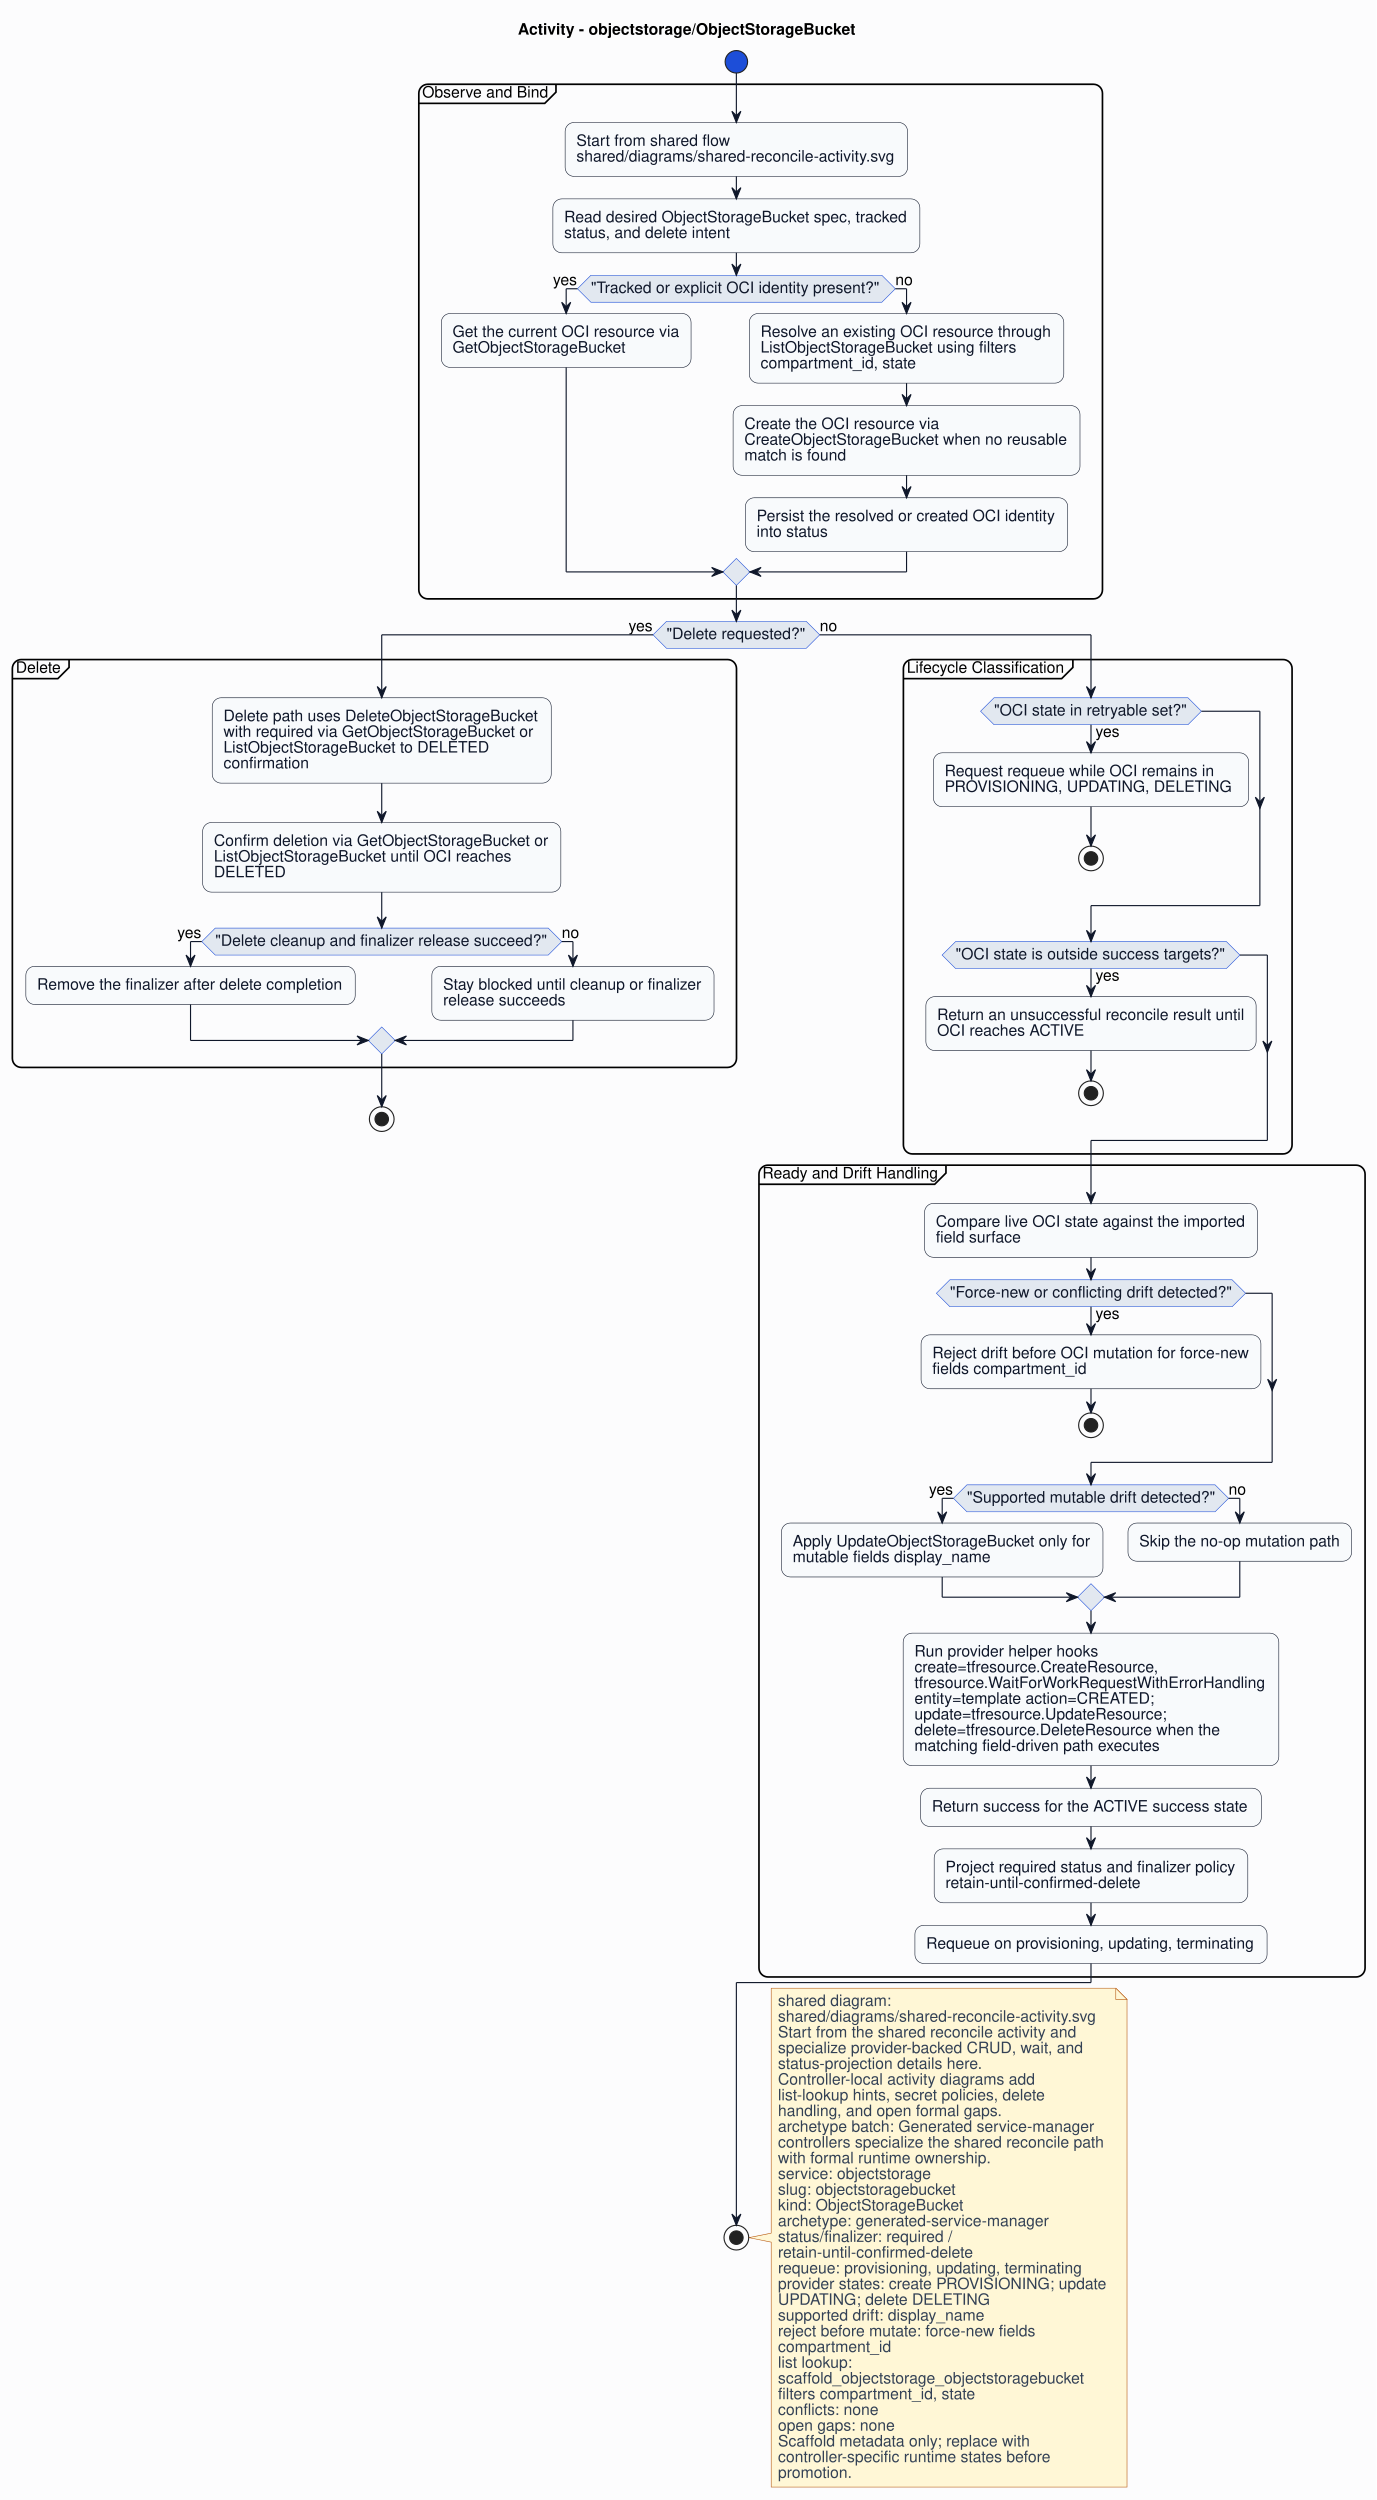
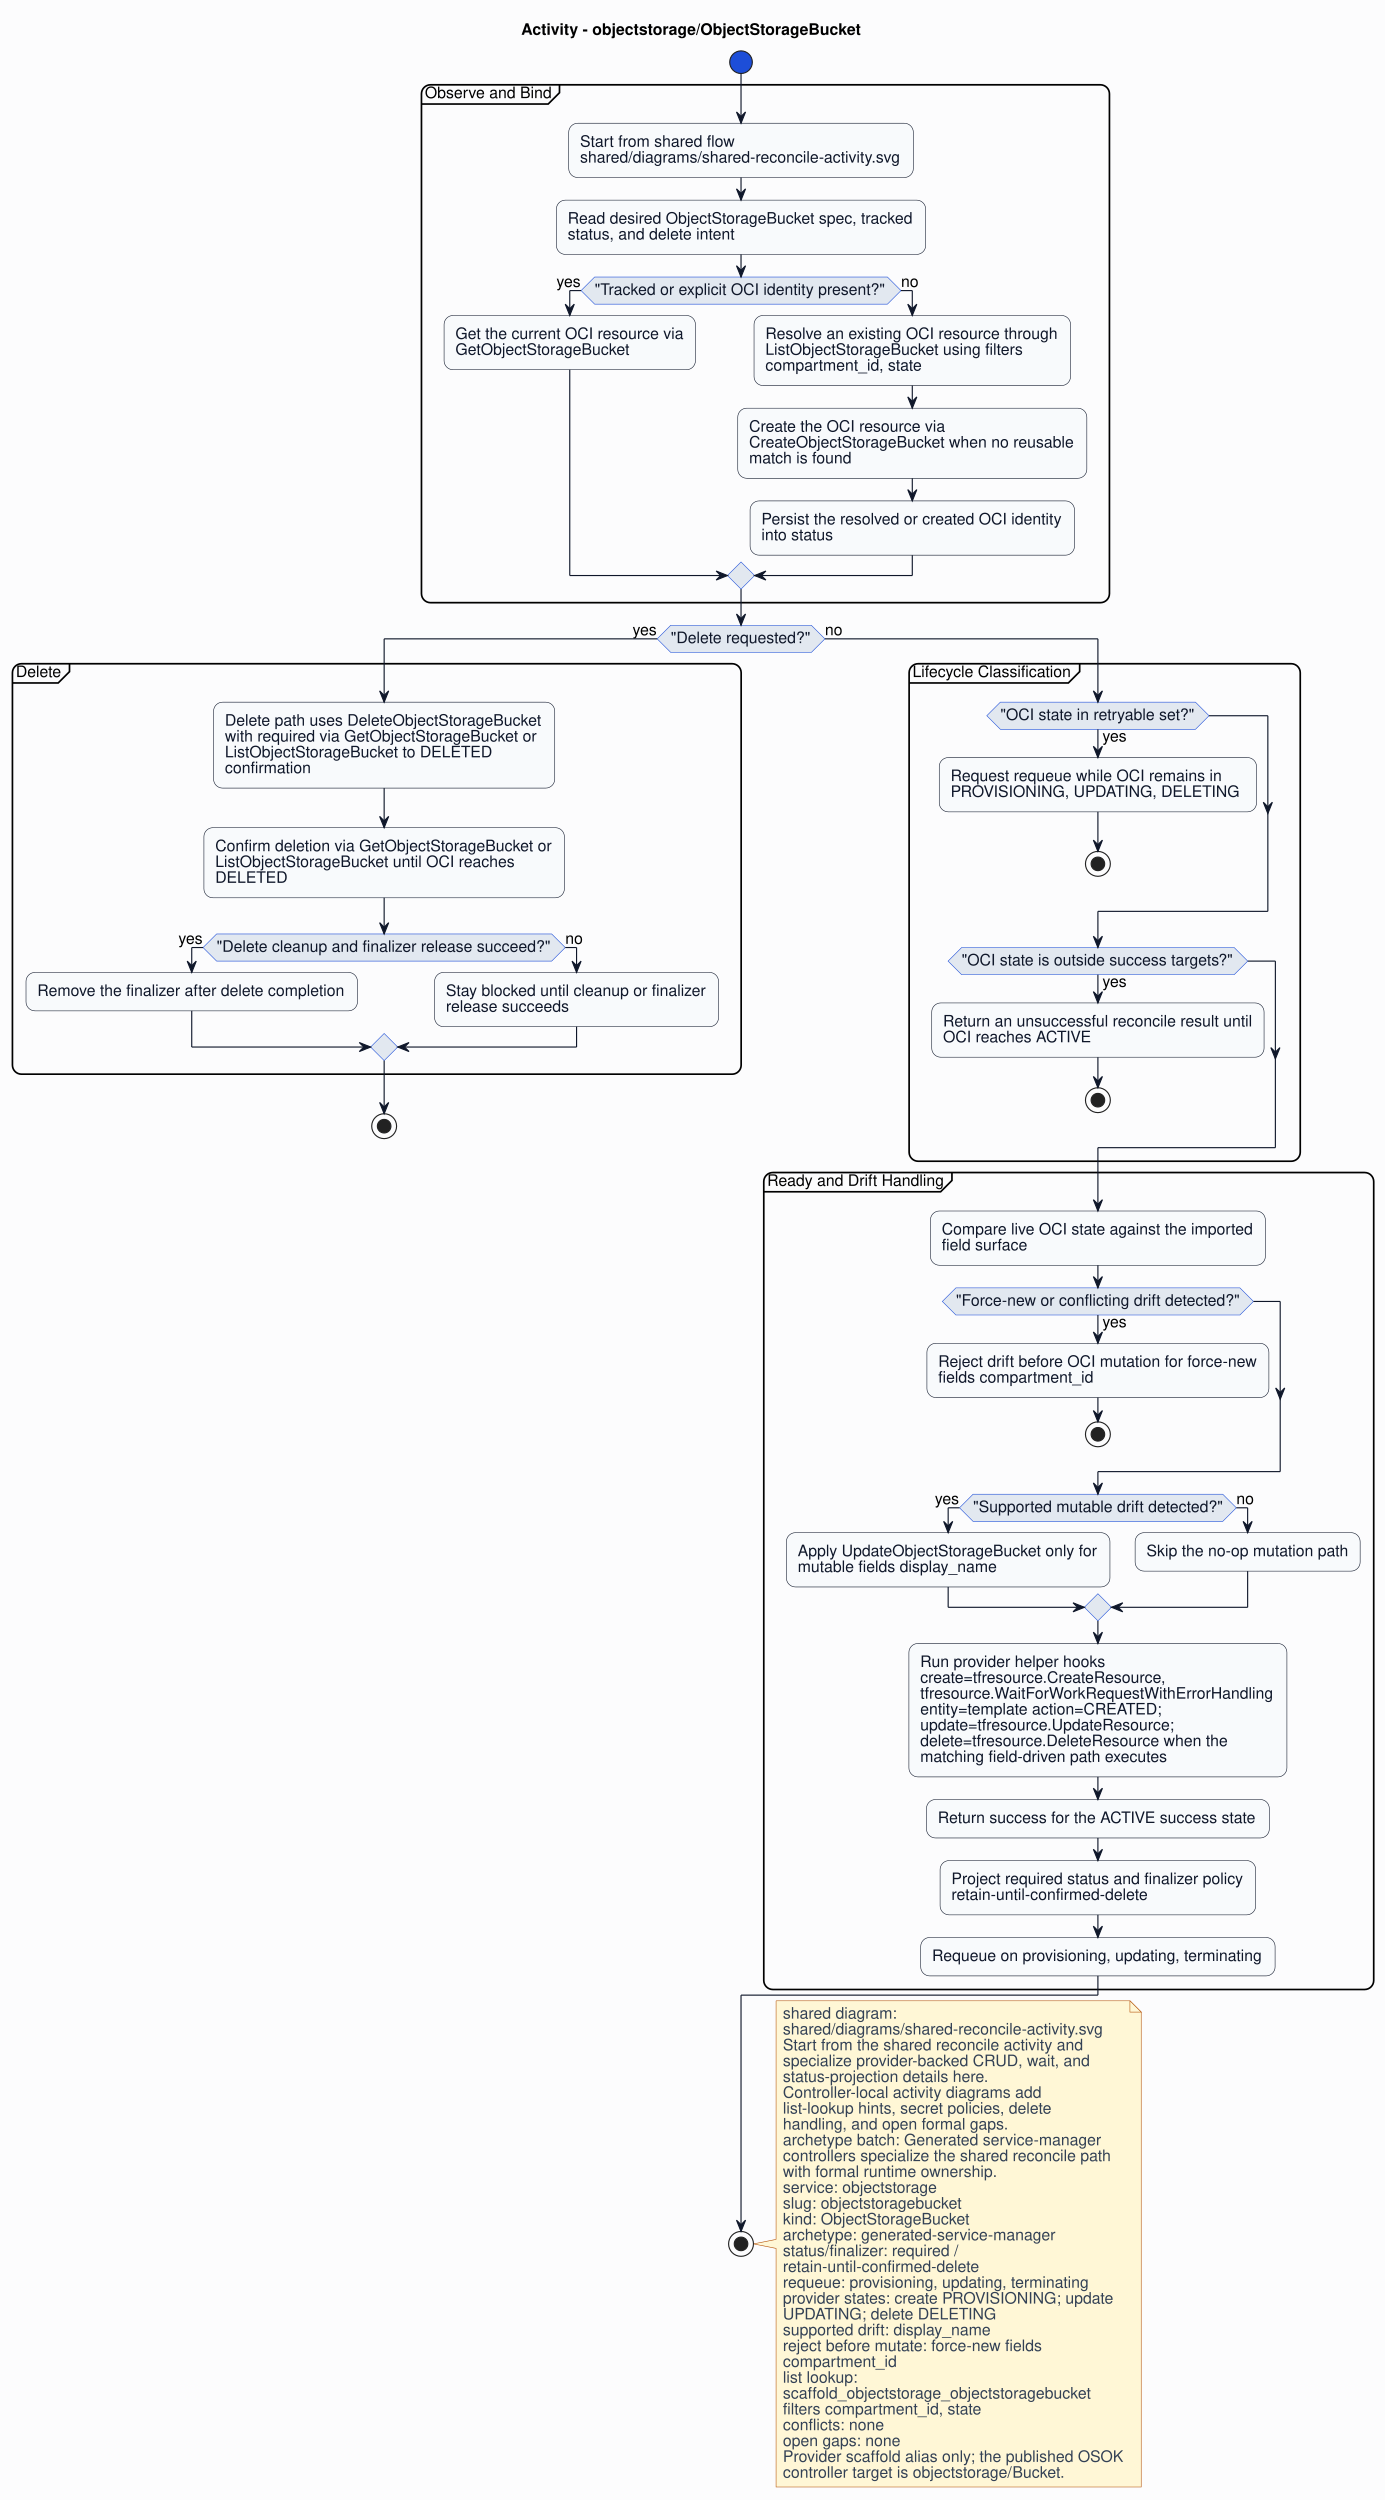
- <svg xmlns="http://www.w3.org/2000/svg" contentStyleType="text/css" data-diagram-type="ACTIVITY" height="2225px" preserveAspectRatio="none" style="width:1225px;height:2225px;background:#FCFCFD;" version="1.1" viewBox="0 0 1225 2225" width="1225px" zoomAndPan="magnify">
+ <svg xmlns="http://www.w3.org/2000/svg" contentStyleType="text/css" data-diagram-type="ACTIVITY" height="2211px" preserveAspectRatio="none" style="width:1225px;height:2211px;background:#FCFCFD;" version="1.1" viewBox="0 0 1225 2211" width="1225px" zoomAndPan="magnify">
  <defs />
  <g>
-     <rect fill="#FCFCFD" height="2225" style="stroke:none;stroke-width:1;" width="1225" x="0" y="0" />
+     <rect fill="#FCFCFD" height="2211" style="stroke:none;stroke-width:1;" width="1225" x="0" y="0" />
    <g class="title" data-source-line="10">
      <text fill="#000000" font-family="Helvetica" font-size="14" font-weight="bold" lengthAdjust="spacing" textLength="301.075" x="460.92" y="30.78">Activity - objectstorage/ObjectStorageBucket</text>
    </g>
    <ellipse cx="655.364" cy="55" fill="#1D4ED8" rx="10" ry="10" style="stroke:#222222;stroke-width:1;" />
    <rect fill="none" height="458" rx="8" ry="8" style="stroke:#000000;stroke-width:1.5;" width="608.448" x="372.747" y="75" />
    <path d="M494.815,75 L494.815,82 L484.815,92 L372.747,92" fill="none" style="stroke:#000000;stroke-width:1.5;" />
    <text fill="#000000" font-family="Helvetica" font-size="14" lengthAdjust="spacing" textLength="112.068" x="375.747" y="86.78">Observe and Bind</text>
    <rect fill="#F8FAFC" height="48" rx="8" ry="8" style="stroke:#0F172A;stroke-width:0.5;" width="304.785" x="502.972" y="109" />
    <text fill="#0F172A" font-family="Helvetica" font-size="14" lengthAdjust="spacing" textLength="136.938" x="512.972" y="129.78">Start from shared flow</text>
    <text fill="#0F172A" font-family="Helvetica" font-size="14" lengthAdjust="spacing" textLength="284.785" x="512.972" y="143.78">shared/diagrams/shared-reconcile-activity.svg</text>
    <rect fill="#F8FAFC" height="48" rx="8" ry="8" style="stroke:#0F172A;stroke-width:0.5;" width="326.612" x="492.058" y="177" />
    <text fill="#0F172A" font-family="Helvetica" font-size="14" lengthAdjust="spacing" textLength="306.612" x="502.058" y="197.78">Read desired ObjectStorageBucket spec, tracked</text>
    <text fill="#0F172A" font-family="Helvetica" font-size="14" lengthAdjust="spacing" textLength="148.661" x="502.058" y="211.78">status, and delete intent</text>
    <polygon fill="#E2E8F0" points="525.898,245,784.83,245,796.83,257,784.83,269,525.898,269,513.898,257,525.898,245" style="stroke:#1D4ED8;stroke-width:0.5;" />
    <text fill="#0F172A" font-family="Helvetica" font-size="14" lengthAdjust="spacing" textLength="258.932" x="525.898" y="260.78">"Tracked or explicit OCI identity present?"</text>
    <text fill="#000000" font-family="Helvetica" font-size="14" lengthAdjust="spacing" textLength="21.786" x="492.112" y="253.78">yes</text>
    <text fill="#000000" font-family="Helvetica" font-size="14" lengthAdjust="spacing" textLength="15.572" x="796.83" y="253.78">no</text>
    <rect fill="#F8FAFC" height="48" rx="8" ry="8" style="stroke:#0F172A;stroke-width:0.5;" width="222.303" x="392.747" y="279" />
    <text fill="#0F172A" font-family="Helvetica" font-size="14" lengthAdjust="spacing" textLength="202.303" x="402.747" y="299.78">Get the current OCI resource via</text>
    <text fill="#0F172A" font-family="Helvetica" font-size="14" lengthAdjust="spacing" textLength="154.861" x="402.747" y="313.78">GetObjectStorageBucket</text>
    <rect fill="#F8FAFC" height="62" rx="8" ry="8" style="stroke:#0F172A;stroke-width:0.5;" width="279.909" x="666.875" y="279" />
    <text fill="#0F172A" font-family="Helvetica" font-size="14" lengthAdjust="spacing" textLength="259.909" x="676.875" y="299.78">Resolve an existing OCI resource through</text>
    <text fill="#0F172A" font-family="Helvetica" font-size="14" lengthAdjust="spacing" textLength="228.778" x="676.875" y="313.78">ListObjectStorageBucket using filters</text>
    <text fill="#0F172A" font-family="Helvetica" font-size="14" lengthAdjust="spacing" textLength="138.51" x="676.875" y="327.78">compartment_id, state</text>
    <rect fill="#F8FAFC" height="62" rx="8" ry="8" style="stroke:#0F172A;stroke-width:0.5;" width="308.729" x="652.465" y="361" />
    <text fill="#0F172A" font-family="Helvetica" font-size="14" lengthAdjust="spacing" textLength="174.296" x="662.465" y="381.78">Create the OCI resource via</text>
    <text fill="#0F172A" font-family="Helvetica" font-size="14" lengthAdjust="spacing" textLength="288.729" x="662.465" y="395.78">CreateObjectStorageBucket when no reusable</text>
    <text fill="#0F172A" font-family="Helvetica" font-size="14" lengthAdjust="spacing" textLength="91.048" x="662.465" y="409.78">match is found</text>
    <rect fill="#F8FAFC" height="48" rx="8" ry="8" style="stroke:#0F172A;stroke-width:0.5;" width="286.896" x="663.382" y="443" />
    <text fill="#0F172A" font-family="Helvetica" font-size="14" lengthAdjust="spacing" textLength="266.896" x="673.382" y="463.78">Persist the resolved or created OCI identity</text>
    <text fill="#0F172A" font-family="Helvetica" font-size="14" lengthAdjust="spacing" textLength="63.813" x="673.382" y="477.78">into status</text>
    <polygon fill="#E2E8F0" points="655.364,497,667.364,509,655.364,521,643.364,509,655.364,497" style="stroke:#1D4ED8;stroke-width:0.5;" />
    <polygon fill="#E2E8F0" points="593.188,553,717.54,553,729.54,565,717.54,577,593.188,577,581.188,565,593.188,553" style="stroke:#1D4ED8;stroke-width:0.5;" />
    <text fill="#0F172A" font-family="Helvetica" font-size="14" lengthAdjust="spacing" textLength="124.353" x="593.188" y="568.78">"Delete requested?"</text>
    <text fill="#000000" font-family="Helvetica" font-size="14" lengthAdjust="spacing" textLength="21.786" x="559.402" y="561.78">yes</text>
    <text fill="#000000" font-family="Helvetica" font-size="14" lengthAdjust="spacing" textLength="15.572" x="729.54" y="561.78">no</text>
    <rect fill="none" height="363" rx="8" ry="8" style="stroke:#000000;stroke-width:1.5;" width="644.481" x="11" y="587" />
    <path d="M61.469,587 L61.469,594 L51.469,604 L11,604" fill="none" style="stroke:#000000;stroke-width:1.5;" />
    <text fill="#000000" font-family="Helvetica" font-size="14" lengthAdjust="spacing" textLength="40.469" x="14" y="598.78">Delete</text>
    <rect fill="#F8FAFC" height="76" rx="8" ry="8" style="stroke:#0F172A;stroke-width:0.5;" width="301.723" x="188.883" y="621" />
    <text fill="#0F172A" font-family="Helvetica" font-size="14" lengthAdjust="spacing" textLength="281.723" x="198.883" y="641.78">Delete path uses DeleteObjectStorageBucket</text>
    <text fill="#0F172A" font-family="Helvetica" font-size="14" lengthAdjust="spacing" textLength="277.026" x="198.883" y="655.78">with required via GetObjectStorageBucket or</text>
    <text fill="#0F172A" font-family="Helvetica" font-size="14" lengthAdjust="spacing" textLength="238.109" x="198.883" y="669.78">ListObjectStorageBucket to DELETED</text>
    <text fill="#0F172A" font-family="Helvetica" font-size="14" lengthAdjust="spacing" textLength="76.255" x="198.883" y="683.78">confirmation</text>
    <rect fill="#F8FAFC" height="62" rx="8" ry="8" style="stroke:#0F172A;stroke-width:0.5;" width="318.812" x="180.338" y="732" />
    <text fill="#0F172A" font-family="Helvetica" font-size="14" lengthAdjust="spacing" textLength="298.812" x="190.338" y="752.78">Confirm deletion via GetObjectStorageBucket or</text>
    <text fill="#0F172A" font-family="Helvetica" font-size="14" lengthAdjust="spacing" textLength="266.13" x="190.338" y="766.78">ListObjectStorageBucket until OCI reaches</text>
    <text fill="#0F172A" font-family="Helvetica" font-size="14" lengthAdjust="spacing" textLength="64.572" x="190.338" y="780.78">DELETED</text>
    <polygon fill="#E2E8F0" points="191.572,826,487.916,826,499.916,838,487.916,850,191.572,850,179.572,838,191.572,826" style="stroke:#1D4ED8;stroke-width:0.5;" />
    <text fill="#0F172A" font-family="Helvetica" font-size="14" lengthAdjust="spacing" textLength="296.345" x="191.572" y="841.78">"Delete cleanup and finalizer release succeed?"</text>
    <text fill="#000000" font-family="Helvetica" font-size="14" lengthAdjust="spacing" textLength="21.786" x="157.786" y="834.78">yes</text>
    <text fill="#000000" font-family="Helvetica" font-size="14" lengthAdjust="spacing" textLength="15.572" x="499.916" y="834.78">no</text>
    <rect fill="#F8FAFC" height="34" rx="8" ry="8" style="stroke:#0F172A;stroke-width:0.5;" width="293.144" x="23" y="860" />
    <text fill="#0F172A" font-family="Helvetica" font-size="14" lengthAdjust="spacing" textLength="273.144" x="33" y="880.78">Remove the finalizer after delete completion</text>
    <rect fill="#F8FAFC" height="48" rx="8" ry="8" style="stroke:#0F172A;stroke-width:0.5;" width="251.13" x="384.352" y="860" />
    <text fill="#0F172A" font-family="Helvetica" font-size="14" lengthAdjust="spacing" textLength="231.13" x="394.352" y="880.78">Stay blocked until cleanup or finalizer</text>
    <text fill="#0F172A" font-family="Helvetica" font-size="14" lengthAdjust="spacing" textLength="108.951" x="394.352" y="894.78">release succeeds</text>
    <polygon fill="#E2E8F0" points="339.744,914,351.744,926,339.744,938,327.744,926,339.744,914" style="stroke:#1D4ED8;stroke-width:0.5;" />
    <ellipse cx="339.744" cy="996" fill="none" rx="11" ry="11" style="stroke:#222222;stroke-width:1;" />
    <ellipse cx="339.744" cy="996" fill="#222222" rx="6" ry="6" style="stroke:#222222;stroke-width:1;" />
    <rect fill="none" height="440" rx="8" ry="8" style="stroke:#000000;stroke-width:1.5;" width="345.916" x="804.026" y="587" />
    <path d="M954.86,587 L954.86,594 L944.86,604 L804.026,604" fill="none" style="stroke:#000000;stroke-width:1.5;" />
    <text fill="#000000" font-family="Helvetica" font-size="14" lengthAdjust="spacing" textLength="140.834" x="807.026" y="598.78">Lifecycle Classification</text>
    <rect fill="#F8FAFC" height="48" rx="8" ry="8" style="stroke:#0F172A;stroke-width:0.5;" width="280.593" x="830.688" y="670" />
    <text fill="#0F172A" font-family="Helvetica" font-size="14" lengthAdjust="spacing" textLength="240.454" x="840.688" y="690.78">Request requeue while OCI remains in</text>
    <text fill="#0F172A" font-family="Helvetica" font-size="14" lengthAdjust="spacing" textLength="260.593" x="840.688" y="704.78">PROVISIONING, UPDATING, DELETING</text>
    <ellipse cx="970.984" cy="764" fill="none" rx="11" ry="11" style="stroke:#222222;stroke-width:1;" />
    <ellipse cx="970.984" cy="764" fill="#222222" rx="6" ry="6" style="stroke:#222222;stroke-width:1;" />
    <polygon fill="#E2E8F0" points="884.701,621,1057.268,621,1069.268,633,1057.268,645,884.701,645,872.701,633,884.701,621" style="stroke:#1D4ED8;stroke-width:0.5;" />
    <text fill="#000000" font-family="Helvetica" font-size="14" lengthAdjust="spacing" textLength="21.786" x="974.984" y="655.78">yes</text>
    <text fill="#0F172A" font-family="Helvetica" font-size="14" lengthAdjust="spacing" textLength="172.566" x="884.701" y="636.78">"OCI state in retryable set?"</text>
    <rect fill="#F8FAFC" height="48" rx="8" ry="8" style="stroke:#0F172A;stroke-width:0.5;" width="293.916" x="824.026" y="887" />
    <text fill="#0F172A" font-family="Helvetica" font-size="14" lengthAdjust="spacing" textLength="273.916" x="834.026" y="907.78">Return an unsuccessful reconcile result until</text>
    <text fill="#0F172A" font-family="Helvetica" font-size="14" lengthAdjust="spacing" textLength="133.041" x="834.026" y="921.78">OCI reaches ACTIVE</text>
    <ellipse cx="970.984" cy="973" fill="none" rx="11" ry="11" style="stroke:#222222;stroke-width:1;" />
    <ellipse cx="970.984" cy="973" fill="#222222" rx="6" ry="6" style="stroke:#222222;stroke-width:1;" />
    <polygon fill="#E2E8F0" points="850.463,838,1091.505,838,1103.505,850,1091.505,862,850.463,862,838.463,850,850.463,838" style="stroke:#1D4ED8;stroke-width:0.5;" />
    <text fill="#000000" font-family="Helvetica" font-size="14" lengthAdjust="spacing" textLength="21.786" x="974.984" y="872.78">yes</text>
    <text fill="#0F172A" font-family="Helvetica" font-size="14" lengthAdjust="spacing" textLength="241.042" x="850.463" y="853.78">"OCI state is outside success targets?"</text>
    <rect fill="none" height="722.5" rx="8" ry="8" style="stroke:#000000;stroke-width:1.5;" width="539.434" x="675.481" y="1037" />
    <path d="M841.901,1037 L841.901,1044 L831.901,1054 L675.481,1054" fill="none" style="stroke:#000000;stroke-width:1.5;" />
    <text fill="#000000" font-family="Helvetica" font-size="14" lengthAdjust="spacing" textLength="156.42" x="678.481" y="1048.78">Ready and Drift Handling</text>
    <rect fill="#F8FAFC" height="48" rx="8" ry="8" style="stroke:#0F172A;stroke-width:0.5;" width="296.24" x="822.864" y="1071" />
    <text fill="#0F172A" font-family="Helvetica" font-size="14" lengthAdjust="spacing" textLength="276.24" x="832.864" y="1091.78">Compare live OCI state against the imported</text>
    <text fill="#0F172A" font-family="Helvetica" font-size="14" lengthAdjust="spacing" textLength="75.482" x="832.864" y="1105.78">field surface</text>
    <rect fill="#F8FAFC" height="48" rx="8" ry="8" style="stroke:#0F172A;stroke-width:0.5;" width="302.447" x="819.761" y="1188" />
    <text fill="#0F172A" font-family="Helvetica" font-size="14" lengthAdjust="spacing" textLength="282.447" x="829.761" y="1208.78">Reject drift before OCI mutation for force-new</text>
    <text fill="#0F172A" font-family="Helvetica" font-size="14" lengthAdjust="spacing" textLength="136.951" x="829.761" y="1222.78">fields compartment_id</text>
    <ellipse cx="970.984" cy="1268.5" fill="none" rx="11" ry="11" style="stroke:#222222;stroke-width:1;" />
    <ellipse cx="970.984" cy="1268.5" fill="#222222" rx="6" ry="6" style="stroke:#222222;stroke-width:1;" />
    <polygon fill="#E2E8F0" points="845.401,1139,1096.567,1139,1108.567,1151,1096.567,1163,845.401,1163,833.401,1151,845.401,1139" style="stroke:#1D4ED8;stroke-width:0.5;" />
    <text fill="#000000" font-family="Helvetica" font-size="14" lengthAdjust="spacing" textLength="21.786" x="974.984" y="1173.78">yes</text>
    <text fill="#0F172A" font-family="Helvetica" font-size="14" lengthAdjust="spacing" textLength="251.166" x="845.401" y="1154.78">"Force-new or conflicting drift detected?"</text>
    <polygon fill="#E2E8F0" points="860.557,1321.5,1081.412,1321.5,1093.412,1333.5,1081.412,1345.5,860.557,1345.5,848.557,1333.5,860.557,1321.5" style="stroke:#1D4ED8;stroke-width:0.5;" />
    <text fill="#0F172A" font-family="Helvetica" font-size="14" lengthAdjust="spacing" textLength="220.856" x="860.557" y="1337.28">"Supported mutable drift detected?"</text>
    <text fill="#000000" font-family="Helvetica" font-size="14" lengthAdjust="spacing" textLength="21.786" x="826.77" y="1330.28">yes</text>
    <text fill="#000000" font-family="Helvetica" font-size="14" lengthAdjust="spacing" textLength="15.572" x="1093.412" y="1330.28">no</text>
    <rect fill="#F8FAFC" height="48" rx="8" ry="8" style="stroke:#0F172A;stroke-width:0.5;" width="286.15" x="695.481" y="1355.5" />
    <text fill="#0F172A" font-family="Helvetica" font-size="14" lengthAdjust="spacing" textLength="266.15" x="705.481" y="1376.28">Apply UpdateObjectStorageBucket only for</text>
    <text fill="#0F172A" font-family="Helvetica" font-size="14" lengthAdjust="spacing" textLength="176.654" x="705.481" y="1390.28">mutable fields display_name</text>
    <rect fill="#F8FAFC" height="34" rx="8" ry="8" style="stroke:#0F172A;stroke-width:0.5;" width="199.006" x="1003.909" y="1355.5" />
    <text fill="#0F172A" font-family="Helvetica" font-size="14" lengthAdjust="spacing" textLength="179.006" x="1013.909" y="1376.28">Skip the no-op mutation path</text>
    <polygon fill="#E2E8F0" points="970.984,1409.5,982.984,1421.5,970.984,1433.5,958.984,1421.5,970.984,1409.5" style="stroke:#1D4ED8;stroke-width:0.5;" />
    <rect fill="#F8FAFC" height="118" rx="8" ry="8" style="stroke:#0F172A;stroke-width:0.5;" width="334.316" x="803.826" y="1453.5" />
    <text fill="#0F172A" font-family="Helvetica" font-size="14" lengthAdjust="spacing" textLength="164.206" x="813.826" y="1474.28">Run provider helper hooks</text>
    <text fill="#0F172A" font-family="Helvetica" font-size="14" lengthAdjust="spacing" textLength="219.051" x="813.826" y="1488.28">create=tfresource.CreateResource,</text>
    <text fill="#0F172A" font-family="Helvetica" font-size="14" lengthAdjust="spacing" textLength="314.316" x="813.826" y="1502.28">tfresource.WaitForWorkRequestWithErrorHandling</text>
    <text fill="#0F172A" font-family="Helvetica" font-size="14" lengthAdjust="spacing" textLength="215.544" x="813.826" y="1516.28">entity=template action=CREATED;</text>
    <text fill="#0F172A" font-family="Helvetica" font-size="14" lengthAdjust="spacing" textLength="226.085" x="813.826" y="1530.28">update=tfresource.UpdateResource;</text>
    <text fill="#0F172A" font-family="Helvetica" font-size="14" lengthAdjust="spacing" textLength="273.554" x="813.826" y="1544.28">delete=tfresource.DeleteResource when the</text>
    <text fill="#0F172A" font-family="Helvetica" font-size="14" lengthAdjust="spacing" textLength="220.233" x="813.826" y="1558.28">matching field-driven path executes</text>
    <rect fill="#F8FAFC" height="34" rx="8" ry="8" style="stroke:#0F172A;stroke-width:0.5;" width="303.22" x="819.375" y="1591.5" />
    <text fill="#0F172A" font-family="Helvetica" font-size="14" lengthAdjust="spacing" textLength="283.22" x="829.375" y="1612.28">Return success for the ACTIVE success state</text>
    <rect fill="#F8FAFC" height="48" rx="8" ry="8" style="stroke:#0F172A;stroke-width:0.5;" width="279.13" x="831.419" y="1645.5" />
    <text fill="#0F172A" font-family="Helvetica" font-size="14" lengthAdjust="spacing" textLength="259.13" x="841.419" y="1666.28">Project required status and finalizer policy</text>
    <text fill="#0F172A" font-family="Helvetica" font-size="14" lengthAdjust="spacing" textLength="174.303" x="841.419" y="1680.28">retain-until-confirmed-delete</text>
    <rect fill="#F8FAFC" height="34" rx="8" ry="8" style="stroke:#0F172A;stroke-width:0.5;" width="313.419" x="814.275" y="1713.5" />
    <text fill="#0F172A" font-family="Helvetica" font-size="14" lengthAdjust="spacing" textLength="293.419" x="824.275" y="1734.28">Requeue on provisioning, updating, terminating</text>
-     <path d="M686.364,1769.5 L686.364,1987.5 L666.364,1991.5 L686.364,1995.5 L686.364,2213.5 A0,0 0 0 0 686.364,2213.5 L1003.046,2213.5 A0,0 0 0 0 1003.046,2213.5 L1003.046,1779.5 L993.046,1769.5 L686.364,1769.5 A0,0 0 0 0 686.364,1769.5" fill="#FFF7D6" style="stroke:#B45309;stroke-width:0.5;" />
-     <path d="M993.046,1769.5 L993.046,1779.5 L1003.046,1779.5 L993.046,1769.5" fill="#FFF7D6" style="stroke:#B45309;stroke-width:0.5;" />
+     <path d="M686.364,1769.5 L686.364,1980.5 L666.364,1984.5 L686.364,1988.5 L686.364,2199.5 A0,0 0 0 0 686.364,2199.5 L1009.301,2199.5 A0,0 0 0 0 1009.301,2199.5 L1009.301,1779.5 L999.301,1769.5 L686.364,1769.5 A0,0 0 0 0 686.364,1769.5" fill="#FFF7D6" style="stroke:#B45309;stroke-width:0.5;" />
+     <path d="M999.301,1769.5 L999.301,1779.5 L1009.301,1779.5 L999.301,1769.5" fill="#FFF7D6" style="stroke:#B45309;stroke-width:0.5;" />
    <text fill="#334155" font-family="Helvetica" font-size="14" lengthAdjust="spacing" textLength="101.165" x="692.364" y="1785.28">shared diagram:</text>
    <text fill="#334155" font-family="Helvetica" font-size="14" lengthAdjust="spacing" textLength="284.785" x="692.364" y="1799.28">shared/diagrams/shared-reconcile-activity.svg</text>
    <text fill="#334155" font-family="Helvetica" font-size="14" lengthAdjust="spacing" textLength="265.344" x="692.364" y="1813.28">Start from the shared reconcile activity and</text>
    <text fill="#334155" font-family="Helvetica" font-size="14" lengthAdjust="spacing" textLength="273.896" x="692.364" y="1827.28">specialize provider-backed CRUD, wait, and</text>
    <text fill="#334155" font-family="Helvetica" font-size="14" lengthAdjust="spacing" textLength="182.875" x="692.364" y="1841.28">status-projection details here.</text>
    <text fill="#334155" font-family="Helvetica" font-size="14" lengthAdjust="spacing" textLength="229.537" x="692.364" y="1855.28">Controller-local activity diagrams add</text>
    <text fill="#334155" font-family="Helvetica" font-size="14" lengthAdjust="spacing" textLength="238.895" x="692.364" y="1869.28">list-lookup hints, secret policies, delete</text>
    <text fill="#334155" font-family="Helvetica" font-size="14" lengthAdjust="spacing" textLength="200.033" x="692.364" y="1883.28">handling, and open formal gaps.</text>
    <text fill="#334155" font-family="Helvetica" font-size="14" lengthAdjust="spacing" textLength="281.709" x="692.364" y="1897.28">archetype batch: Generated service-manager</text>
    <text fill="#334155" font-family="Helvetica" font-size="14" lengthAdjust="spacing" textLength="291.047" x="692.364" y="1911.28">controllers specialize the shared reconcile path</text>
    <text fill="#334155" font-family="Helvetica" font-size="14" lengthAdjust="spacing" textLength="189.848" x="692.364" y="1925.28">with formal runtime ownership.</text>
    <text fill="#334155" font-family="Helvetica" font-size="14" lengthAdjust="spacing" textLength="136.179" x="692.364" y="1939.28">service: objectstorage</text>
    <text fill="#334155" font-family="Helvetica" font-size="14" lengthAdjust="spacing" textLength="158.765" x="692.364" y="1953.28">slug: objectstoragebucket</text>
    <text fill="#334155" font-family="Helvetica" font-size="14" lengthAdjust="spacing" textLength="165.758" x="692.364" y="1967.28">kind: ObjectStorageBucket</text>
    <text fill="#334155" font-family="Helvetica" font-size="14" lengthAdjust="spacing" textLength="241.24" x="692.364" y="1981.28">archetype: generated-service-manager</text>
    <text fill="#334155" font-family="Helvetica" font-size="14" lengthAdjust="spacing" textLength="156.406" x="692.364" y="1995.28">status/finalizer: required /</text>
    <text fill="#334155" font-family="Helvetica" font-size="14" lengthAdjust="spacing" textLength="174.303" x="692.364" y="2009.28">retain-until-confirmed-delete</text>
    <text fill="#334155" font-family="Helvetica" font-size="14" lengthAdjust="spacing" textLength="272.398" x="692.364" y="2023.28">requeue: provisioning, updating, terminating</text>
    <text fill="#334155" font-family="Helvetica" font-size="14" lengthAdjust="spacing" textLength="295.682" x="692.364" y="2037.28">provider states: create PROVISIONING; update</text>
    <text fill="#334155" font-family="Helvetica" font-size="14" lengthAdjust="spacing" textLength="192.165" x="692.364" y="2051.28">UPDATING; delete DELETING</text>
    <text fill="#334155" font-family="Helvetica" font-size="14" lengthAdjust="spacing" textLength="183.661" x="692.364" y="2065.28">supported drift: display_name</text>
    <text fill="#334155" font-family="Helvetica" font-size="14" lengthAdjust="spacing" textLength="230.33" x="692.364" y="2079.28">reject before mutate: force-new fields</text>
    <text fill="#334155" font-family="Helvetica" font-size="14" lengthAdjust="spacing" textLength="100.379" x="692.364" y="2093.28">compartment_id</text>
    <text fill="#334155" font-family="Helvetica" font-size="14" lengthAdjust="spacing" textLength="66.144" x="692.364" y="2107.28">list lookup:</text>
    <text fill="#334155" font-family="Helvetica" font-size="14" lengthAdjust="spacing" textLength="273.178" x="692.364" y="2121.28">scaffold_objectstorage_objectstoragebucket</text>
    <text fill="#334155" font-family="Helvetica" font-size="14" lengthAdjust="spacing" textLength="175.848" x="692.364" y="2135.28">filters compartment_id, state</text>
    <text fill="#334155" font-family="Helvetica" font-size="14" lengthAdjust="spacing" textLength="89.496" x="692.364" y="2149.28">conflicts: none</text>
    <text fill="#334155" font-family="Helvetica" font-size="14" lengthAdjust="spacing" textLength="104.316" x="692.364" y="2163.28">open gaps: none</text>
-     <text fill="#334155" font-family="Helvetica" font-size="14" lengthAdjust="spacing" textLength="224.902" x="692.364" y="2177.28">Scaffold metadata only; replace with</text>
-     <text fill="#334155" font-family="Helvetica" font-size="14" lengthAdjust="spacing" textLength="244.323" x="692.364" y="2191.28">controller-specific runtime states before</text>
-     <text fill="#334155" font-family="Helvetica" font-size="14" lengthAdjust="spacing" textLength="66.144" x="692.364" y="2205.28">promotion.</text>
-     <ellipse cx="655.364" cy="1991.5" fill="none" rx="11" ry="11" style="stroke:#222222;stroke-width:1;" />
-     <ellipse cx="655.364" cy="1991.5" fill="#222222" rx="6" ry="6" style="stroke:#222222;stroke-width:1;" />
+     <text fill="#334155" font-family="Helvetica" font-size="14" lengthAdjust="spacing" textLength="301.937" x="692.364" y="2177.28">Provider scaffold alias only; the published OSOK</text>
+     <text fill="#334155" font-family="Helvetica" font-size="14" lengthAdjust="spacing" textLength="249.792" x="692.364" y="2191.28">controller target is objectstorage/Bucket.</text>
+     <ellipse cx="655.364" cy="1984.5" fill="none" rx="11" ry="11" style="stroke:#222222;stroke-width:1;" />
+     <ellipse cx="655.364" cy="1984.5" fill="#222222" rx="6" ry="6" style="stroke:#222222;stroke-width:1;" />
    <line style="stroke:#0F172A;stroke-width:1;" x1="655.364" x2="655.364" y1="157" y2="177" />
    <polygon fill="#0F172A" points="651.364,167,655.364,177,659.364,167,655.364,171" style="stroke:#0F172A;stroke-width:1;" />
    <line style="stroke:#0F172A;stroke-width:1;" x1="806.83" x2="806.83" y1="341" y2="361" />
    <polygon fill="#0F172A" points="802.83,351,806.83,361,810.83,351,806.83,355" style="stroke:#0F172A;stroke-width:1;" />
    <line style="stroke:#0F172A;stroke-width:1;" x1="806.83" x2="806.83" y1="423" y2="443" />
    <polygon fill="#0F172A" points="802.83,433,806.83,443,810.83,433,806.83,437" style="stroke:#0F172A;stroke-width:1;" />
    <line style="stroke:#0F172A;stroke-width:1;" x1="513.898" x2="503.898" y1="257" y2="257" />
    <line style="stroke:#0F172A;stroke-width:1;" x1="503.898" x2="503.898" y1="257" y2="279" />
    <polygon fill="#0F172A" points="499.898,269,503.898,279,507.898,269,503.898,273" style="stroke:#0F172A;stroke-width:1;" />
    <line style="stroke:#0F172A;stroke-width:1;" x1="796.83" x2="806.83" y1="257" y2="257" />
    <line style="stroke:#0F172A;stroke-width:1;" x1="806.83" x2="806.83" y1="257" y2="279" />
    <polygon fill="#0F172A" points="802.83,269,806.83,279,810.83,269,806.83,273" style="stroke:#0F172A;stroke-width:1;" />
    <line style="stroke:#0F172A;stroke-width:1;" x1="503.898" x2="503.898" y1="327" y2="509" />
    <line style="stroke:#0F172A;stroke-width:1;" x1="503.898" x2="643.364" y1="509" y2="509" />
    <polygon fill="#0F172A" points="633.364,505,643.364,509,633.364,513,637.364,509" style="stroke:#0F172A;stroke-width:1;" />
    <line style="stroke:#0F172A;stroke-width:1;" x1="806.83" x2="806.83" y1="491" y2="509" />
    <line style="stroke:#0F172A;stroke-width:1;" x1="806.83" x2="667.364" y1="509" y2="509" />
    <polygon fill="#0F172A" points="677.364,505,667.364,509,677.364,513,673.364,509" style="stroke:#0F172A;stroke-width:1;" />
    <line style="stroke:#0F172A;stroke-width:1;" x1="655.364" x2="655.364" y1="225" y2="245" />
    <polygon fill="#0F172A" points="651.364,235,655.364,245,659.364,235,655.364,239" style="stroke:#0F172A;stroke-width:1;" />
    <line style="stroke:#0F172A;stroke-width:1;" x1="655.364" x2="655.364" y1="65" y2="109" />
    <polygon fill="#0F172A" points="651.364,99,655.364,109,659.364,99,655.364,103" style="stroke:#0F172A;stroke-width:1;" />
    <line style="stroke:#0F172A;stroke-width:1;" x1="339.744" x2="339.744" y1="697" y2="732" />
    <polygon fill="#0F172A" points="335.744,722,339.744,732,343.744,722,339.744,726" style="stroke:#0F172A;stroke-width:1;" />
    <line style="stroke:#0F172A;stroke-width:1;" x1="179.572" x2="169.572" y1="838" y2="838" />
    <line style="stroke:#0F172A;stroke-width:1;" x1="169.572" x2="169.572" y1="838" y2="860" />
    <polygon fill="#0F172A" points="165.572,850,169.572,860,173.572,850,169.572,854" style="stroke:#0F172A;stroke-width:1;" />
    <line style="stroke:#0F172A;stroke-width:1;" x1="499.916" x2="509.916" y1="838" y2="838" />
    <line style="stroke:#0F172A;stroke-width:1;" x1="509.916" x2="509.916" y1="838" y2="860" />
    <polygon fill="#0F172A" points="505.916,850,509.916,860,513.917,850,509.916,854" style="stroke:#0F172A;stroke-width:1;" />
    <line style="stroke:#0F172A;stroke-width:1;" x1="169.572" x2="169.572" y1="894" y2="926" />
    <line style="stroke:#0F172A;stroke-width:1;" x1="169.572" x2="327.744" y1="926" y2="926" />
    <polygon fill="#0F172A" points="317.744,922,327.744,926,317.744,930,321.744,926" style="stroke:#0F172A;stroke-width:1;" />
    <line style="stroke:#0F172A;stroke-width:1;" x1="509.916" x2="509.916" y1="908" y2="926" />
    <line style="stroke:#0F172A;stroke-width:1;" x1="509.916" x2="351.744" y1="926" y2="926" />
    <polygon fill="#0F172A" points="361.744,922,351.744,926,361.744,930,357.744,926" style="stroke:#0F172A;stroke-width:1;" />
    <line style="stroke:#0F172A;stroke-width:1;" x1="339.744" x2="339.744" y1="794" y2="826" />
    <polygon fill="#0F172A" points="335.744,816,339.744,826,343.744,816,339.744,820" style="stroke:#0F172A;stroke-width:1;" />
    <line style="stroke:#0F172A;stroke-width:1;" x1="339.744" x2="339.744" y1="938" y2="985" />
    <polygon fill="#0F172A" points="335.744,975,339.744,985,343.744,975,339.744,979" style="stroke:#0F172A;stroke-width:1;" />
    <line style="stroke:#0F172A;stroke-width:1;" x1="970.984" x2="970.984" y1="718" y2="753" />
    <polygon fill="#0F172A" points="966.984,743,970.984,753,974.984,743,970.984,747" style="stroke:#0F172A;stroke-width:1;" />
    <line style="stroke:#0F172A;stroke-width:1;" x1="970.984" x2="970.984" y1="645" y2="670" />
    <polygon fill="#0F172A" points="966.984,660,970.984,670,974.984,660,970.984,664" style="stroke:#0F172A;stroke-width:1;" />
    <line style="stroke:#0F172A;stroke-width:1;" x1="1069.268" x2="1121.281" y1="633" y2="633" />
    <polygon fill="#0F172A" points="1117.281,709.5,1121.281,719.5,1125.281,709.5,1121.281,713.5" style="stroke:#0F172A;stroke-width:1;" />
    <line style="stroke:#0F172A;stroke-width:1;" x1="1121.281" x2="1121.281" y1="633" y2="806" />
    <line style="stroke:#0F172A;stroke-width:1;" x1="1121.281" x2="970.984" y1="806" y2="806" />
    <line style="stroke:#0F172A;stroke-width:1;" x1="970.984" x2="970.984" y1="806" y2="838" />
    <polygon fill="#0F172A" points="966.984,828,970.984,838,974.984,828,970.984,832" style="stroke:#0F172A;stroke-width:1;" />
    <line style="stroke:#0F172A;stroke-width:1;" x1="970.984" x2="970.984" y1="935" y2="962" />
    <polygon fill="#0F172A" points="966.984,952,970.984,962,974.984,952,970.984,956" style="stroke:#0F172A;stroke-width:1;" />
    <line style="stroke:#0F172A;stroke-width:1;" x1="970.984" x2="970.984" y1="862" y2="887" />
    <polygon fill="#0F172A" points="966.984,877,970.984,887,974.984,877,970.984,881" style="stroke:#0F172A;stroke-width:1;" />
    <line style="stroke:#0F172A;stroke-width:1;" x1="1103.505" x2="1127.942" y1="850" y2="850" />
    <polygon fill="#0F172A" points="1123.942,926.5,1127.942,936.5,1131.942,926.5,1127.942,930.5" style="stroke:#0F172A;stroke-width:1;" />
    <line style="stroke:#0F172A;stroke-width:1;" x1="1127.942" x2="1127.942" y1="850" y2="1015" />
    <line style="stroke:#0F172A;stroke-width:1;" x1="1127.942" x2="970.984" y1="1015" y2="1015" />
    <line style="stroke:#0F172A;stroke-width:1;" x1="970.984" x2="970.984" y1="1015" y2="1071" />
    <polygon fill="#0F172A" points="966.984,1061,970.984,1071,974.984,1061,970.984,1065" style="stroke:#0F172A;stroke-width:1;" />
    <line style="stroke:#0F172A;stroke-width:1;" x1="970.984" x2="970.984" y1="1236" y2="1257.5" />
    <polygon fill="#0F172A" points="966.984,1247.5,970.984,1257.5,974.984,1247.5,970.984,1251.5" style="stroke:#0F172A;stroke-width:1;" />
    <line style="stroke:#0F172A;stroke-width:1;" x1="970.984" x2="970.984" y1="1163" y2="1188" />
    <polygon fill="#0F172A" points="966.984,1178,970.984,1188,974.984,1178,970.984,1182" style="stroke:#0F172A;stroke-width:1;" />
    <line style="stroke:#0F172A;stroke-width:1;" x1="1108.567" x2="1132.208" y1="1151" y2="1151" />
    <polygon fill="#0F172A" points="1128.208,1227.5,1132.208,1237.5,1136.208,1227.5,1132.208,1231.5" style="stroke:#0F172A;stroke-width:1;" />
    <line style="stroke:#0F172A;stroke-width:1;" x1="1132.208" x2="1132.208" y1="1151" y2="1301.5" />
    <line style="stroke:#0F172A;stroke-width:1;" x1="1132.208" x2="970.984" y1="1301.5" y2="1301.5" />
    <line style="stroke:#0F172A;stroke-width:1;" x1="970.984" x2="970.984" y1="1301.5" y2="1321.5" />
    <polygon fill="#0F172A" points="966.984,1311.5,970.984,1321.5,974.984,1311.5,970.984,1315.5" style="stroke:#0F172A;stroke-width:1;" />
    <line style="stroke:#0F172A;stroke-width:1;" x1="970.984" x2="970.984" y1="1119" y2="1139" />
    <polygon fill="#0F172A" points="966.984,1129,970.984,1139,974.984,1129,970.984,1133" style="stroke:#0F172A;stroke-width:1;" />
    <line style="stroke:#0F172A;stroke-width:1;" x1="848.557" x2="838.557" y1="1333.5" y2="1333.5" />
    <line style="stroke:#0F172A;stroke-width:1;" x1="838.557" x2="838.557" y1="1333.5" y2="1355.5" />
    <polygon fill="#0F172A" points="834.557,1345.5,838.557,1355.5,842.557,1345.5,838.557,1349.5" style="stroke:#0F172A;stroke-width:1;" />
    <line style="stroke:#0F172A;stroke-width:1;" x1="1093.412" x2="1103.412" y1="1333.5" y2="1333.5" />
    <line style="stroke:#0F172A;stroke-width:1;" x1="1103.412" x2="1103.412" y1="1333.5" y2="1355.5" />
    <polygon fill="#0F172A" points="1099.412,1345.5,1103.412,1355.5,1107.412,1345.5,1103.412,1349.5" style="stroke:#0F172A;stroke-width:1;" />
    <line style="stroke:#0F172A;stroke-width:1;" x1="838.557" x2="838.557" y1="1403.5" y2="1421.5" />
    <line style="stroke:#0F172A;stroke-width:1;" x1="838.557" x2="958.984" y1="1421.5" y2="1421.5" />
    <polygon fill="#0F172A" points="948.984,1417.5,958.984,1421.5,948.984,1425.5,952.984,1421.5" style="stroke:#0F172A;stroke-width:1;" />
    <line style="stroke:#0F172A;stroke-width:1;" x1="1103.412" x2="1103.412" y1="1389.5" y2="1421.5" />
    <line style="stroke:#0F172A;stroke-width:1;" x1="1103.412" x2="982.984" y1="1421.5" y2="1421.5" />
    <polygon fill="#0F172A" points="992.984,1417.5,982.984,1421.5,992.984,1425.5,988.984,1421.5" style="stroke:#0F172A;stroke-width:1;" />
    <line style="stroke:#0F172A;stroke-width:1;" x1="970.984" x2="970.984" y1="1433.5" y2="1453.5" />
    <polygon fill="#0F172A" points="966.984,1443.5,970.984,1453.5,974.984,1443.5,970.984,1447.5" style="stroke:#0F172A;stroke-width:1;" />
    <line style="stroke:#0F172A;stroke-width:1;" x1="970.984" x2="970.984" y1="1571.5" y2="1591.5" />
    <polygon fill="#0F172A" points="966.984,1581.5,970.984,1591.5,974.984,1581.5,970.984,1585.5" style="stroke:#0F172A;stroke-width:1;" />
    <line style="stroke:#0F172A;stroke-width:1;" x1="970.984" x2="970.984" y1="1625.5" y2="1645.5" />
    <polygon fill="#0F172A" points="966.984,1635.5,970.984,1645.5,974.984,1635.5,970.984,1639.5" style="stroke:#0F172A;stroke-width:1;" />
    <line style="stroke:#0F172A;stroke-width:1;" x1="970.984" x2="970.984" y1="1693.5" y2="1713.5" />
    <polygon fill="#0F172A" points="966.984,1703.5,970.984,1713.5,974.984,1703.5,970.984,1707.5" style="stroke:#0F172A;stroke-width:1;" />
    <line style="stroke:#0F172A;stroke-width:1;" x1="581.188" x2="339.744" y1="565" y2="565" />
    <line style="stroke:#0F172A;stroke-width:1;" x1="339.744" x2="339.744" y1="565" y2="621" />
    <polygon fill="#0F172A" points="335.744,611,339.744,621,343.744,611,339.744,615" style="stroke:#0F172A;stroke-width:1;" />
    <line style="stroke:#0F172A;stroke-width:1;" x1="729.54" x2="970.984" y1="565" y2="565" />
    <line style="stroke:#0F172A;stroke-width:1;" x1="970.984" x2="970.984" y1="565" y2="621" />
    <polygon fill="#0F172A" points="966.984,611,970.984,621,974.984,611,970.984,615" style="stroke:#0F172A;stroke-width:1;" />
    <line style="stroke:#0F172A;stroke-width:1;" x1="970.984" x2="970.984" y1="1747.5" y2="1764.5" />
    <line style="stroke:#0F172A;stroke-width:1;" x1="970.984" x2="655.364" y1="1764.5" y2="1764.5" />
-     <line style="stroke:#0F172A;stroke-width:1;" x1="655.364" x2="655.364" y1="1764.5" y2="1980.5" />
-     <polygon fill="#0F172A" points="651.364,1970.5,655.364,1980.5,659.364,1970.5,655.364,1974.5" style="stroke:#0F172A;stroke-width:1;" />
+     <line style="stroke:#0F172A;stroke-width:1;" x1="655.364" x2="655.364" y1="1764.5" y2="1973.5" />
+     <polygon fill="#0F172A" points="651.364,1963.5,655.364,1973.5,659.364,1963.5,655.364,1967.5" style="stroke:#0F172A;stroke-width:1;" />
    <line style="stroke:#0F172A;stroke-width:1;" x1="655.364" x2="655.364" y1="521" y2="553" />
    <polygon fill="#0F172A" points="651.364,543,655.364,553,659.364,543,655.364,547" style="stroke:#0F172A;stroke-width:1;" />
  </g>
</svg>
